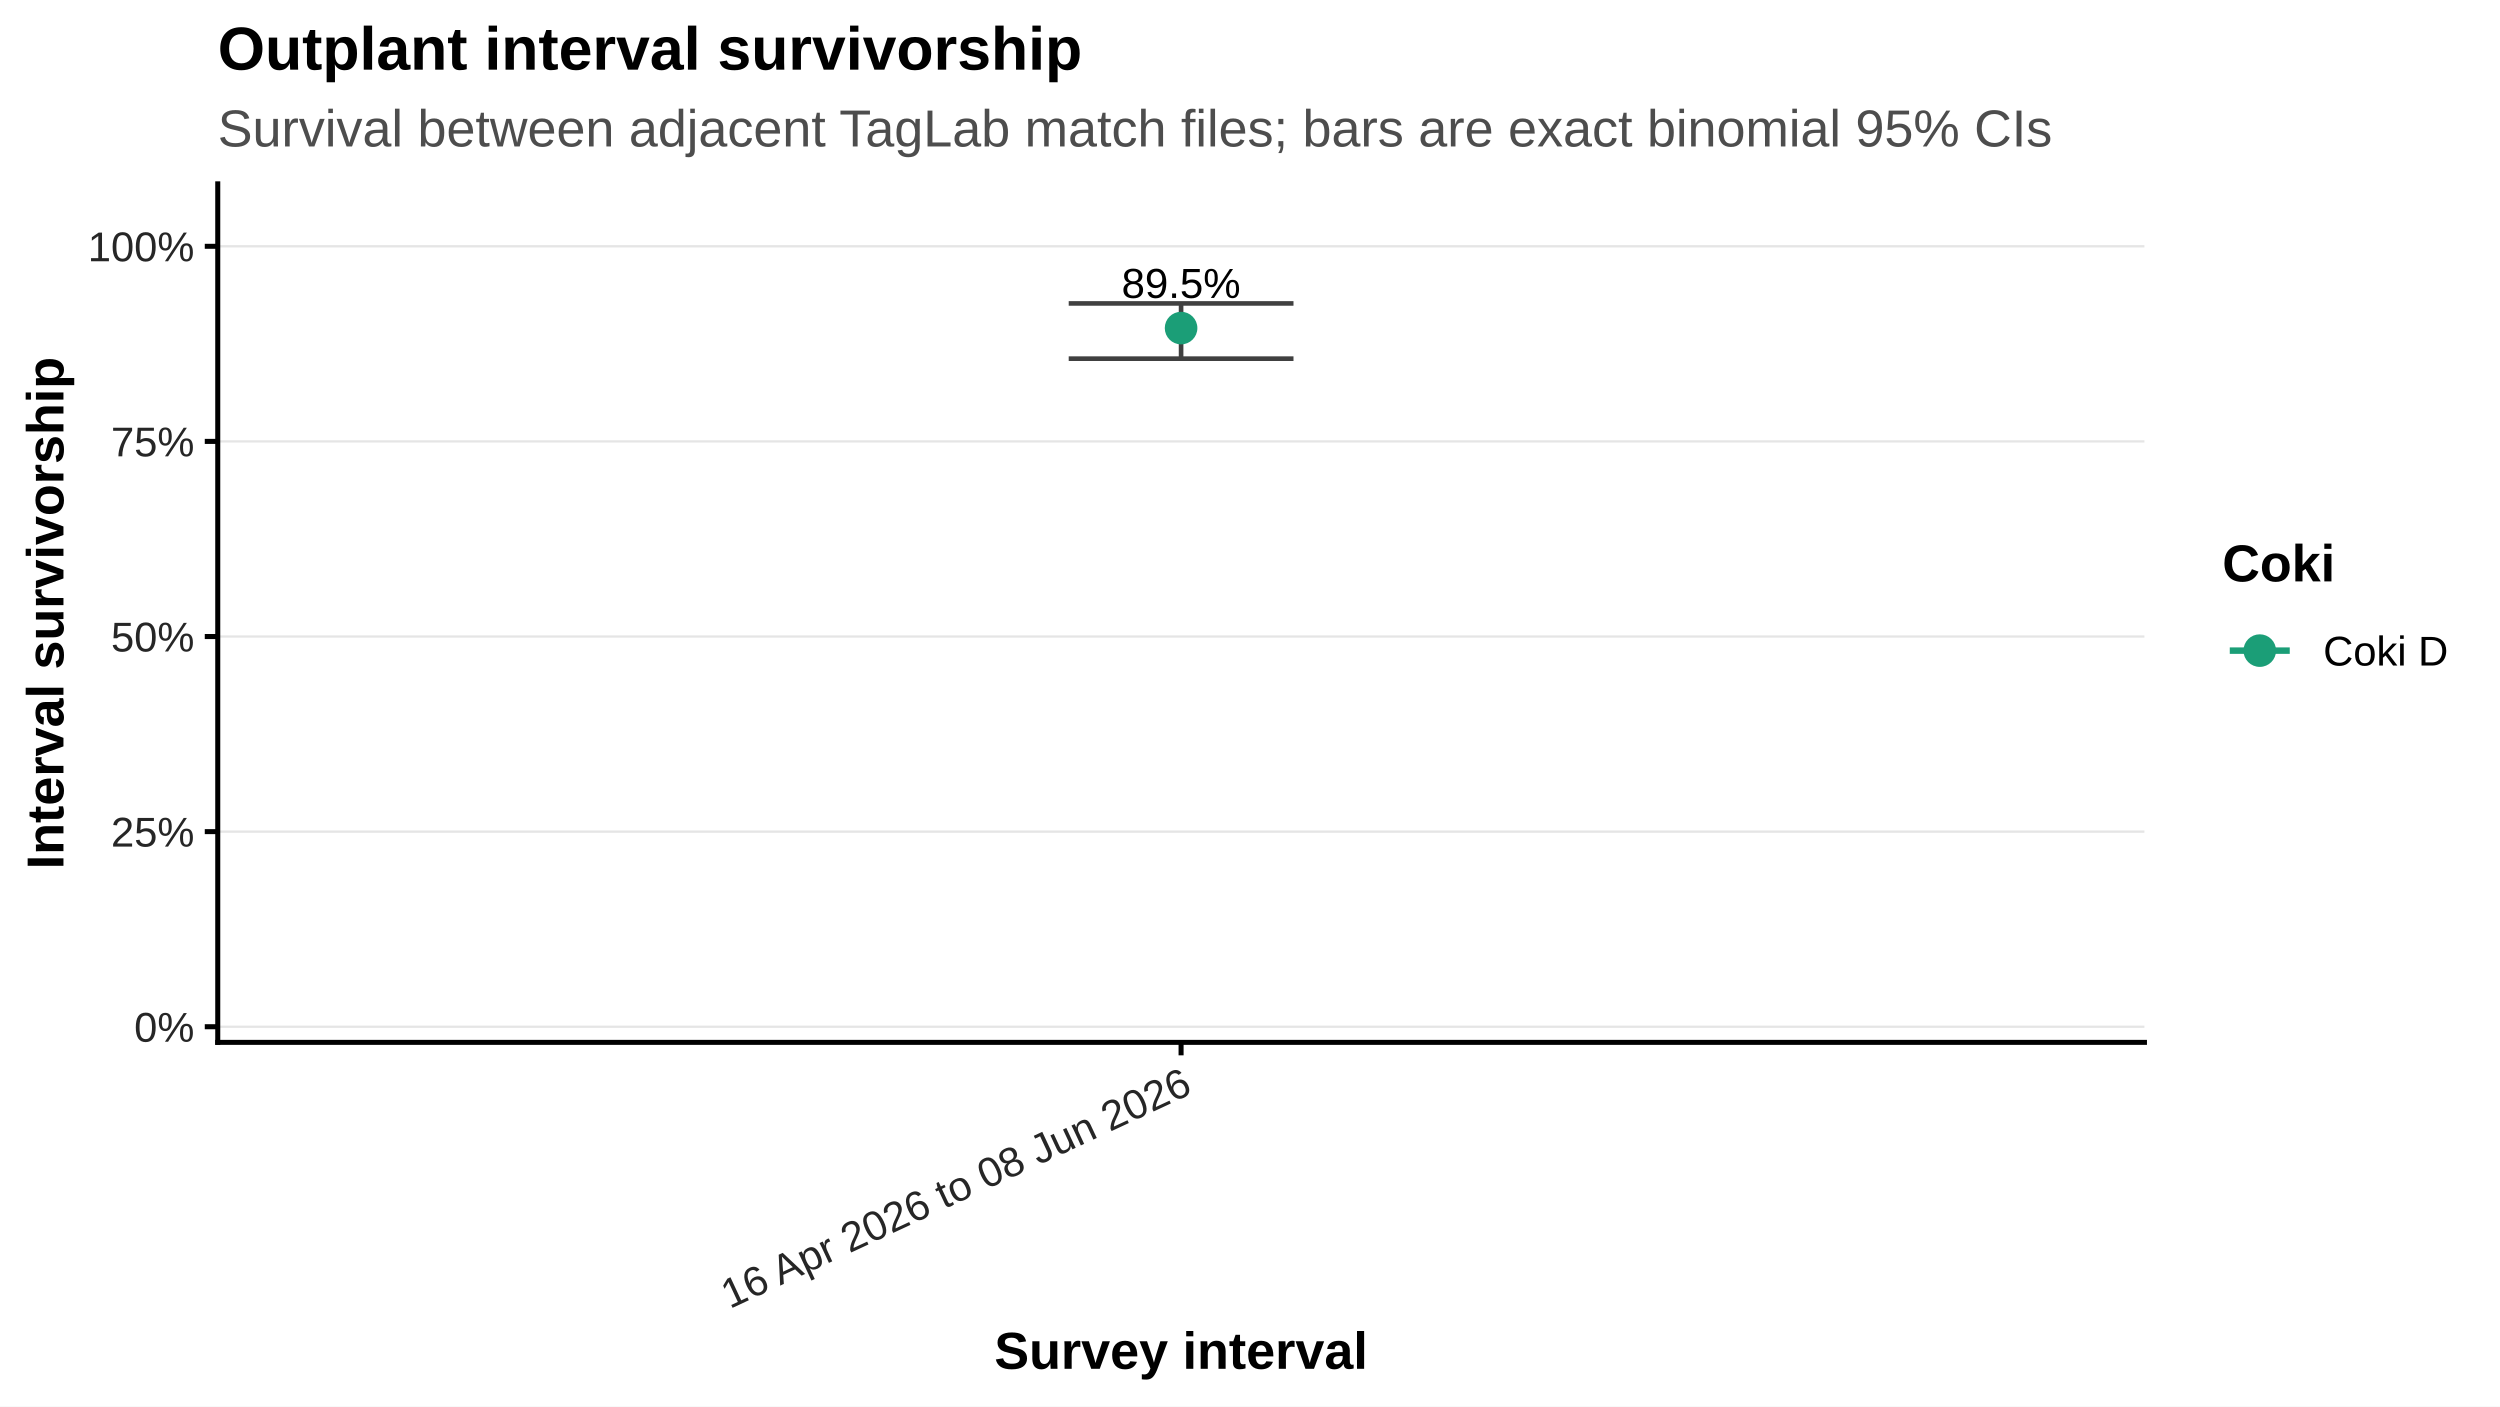
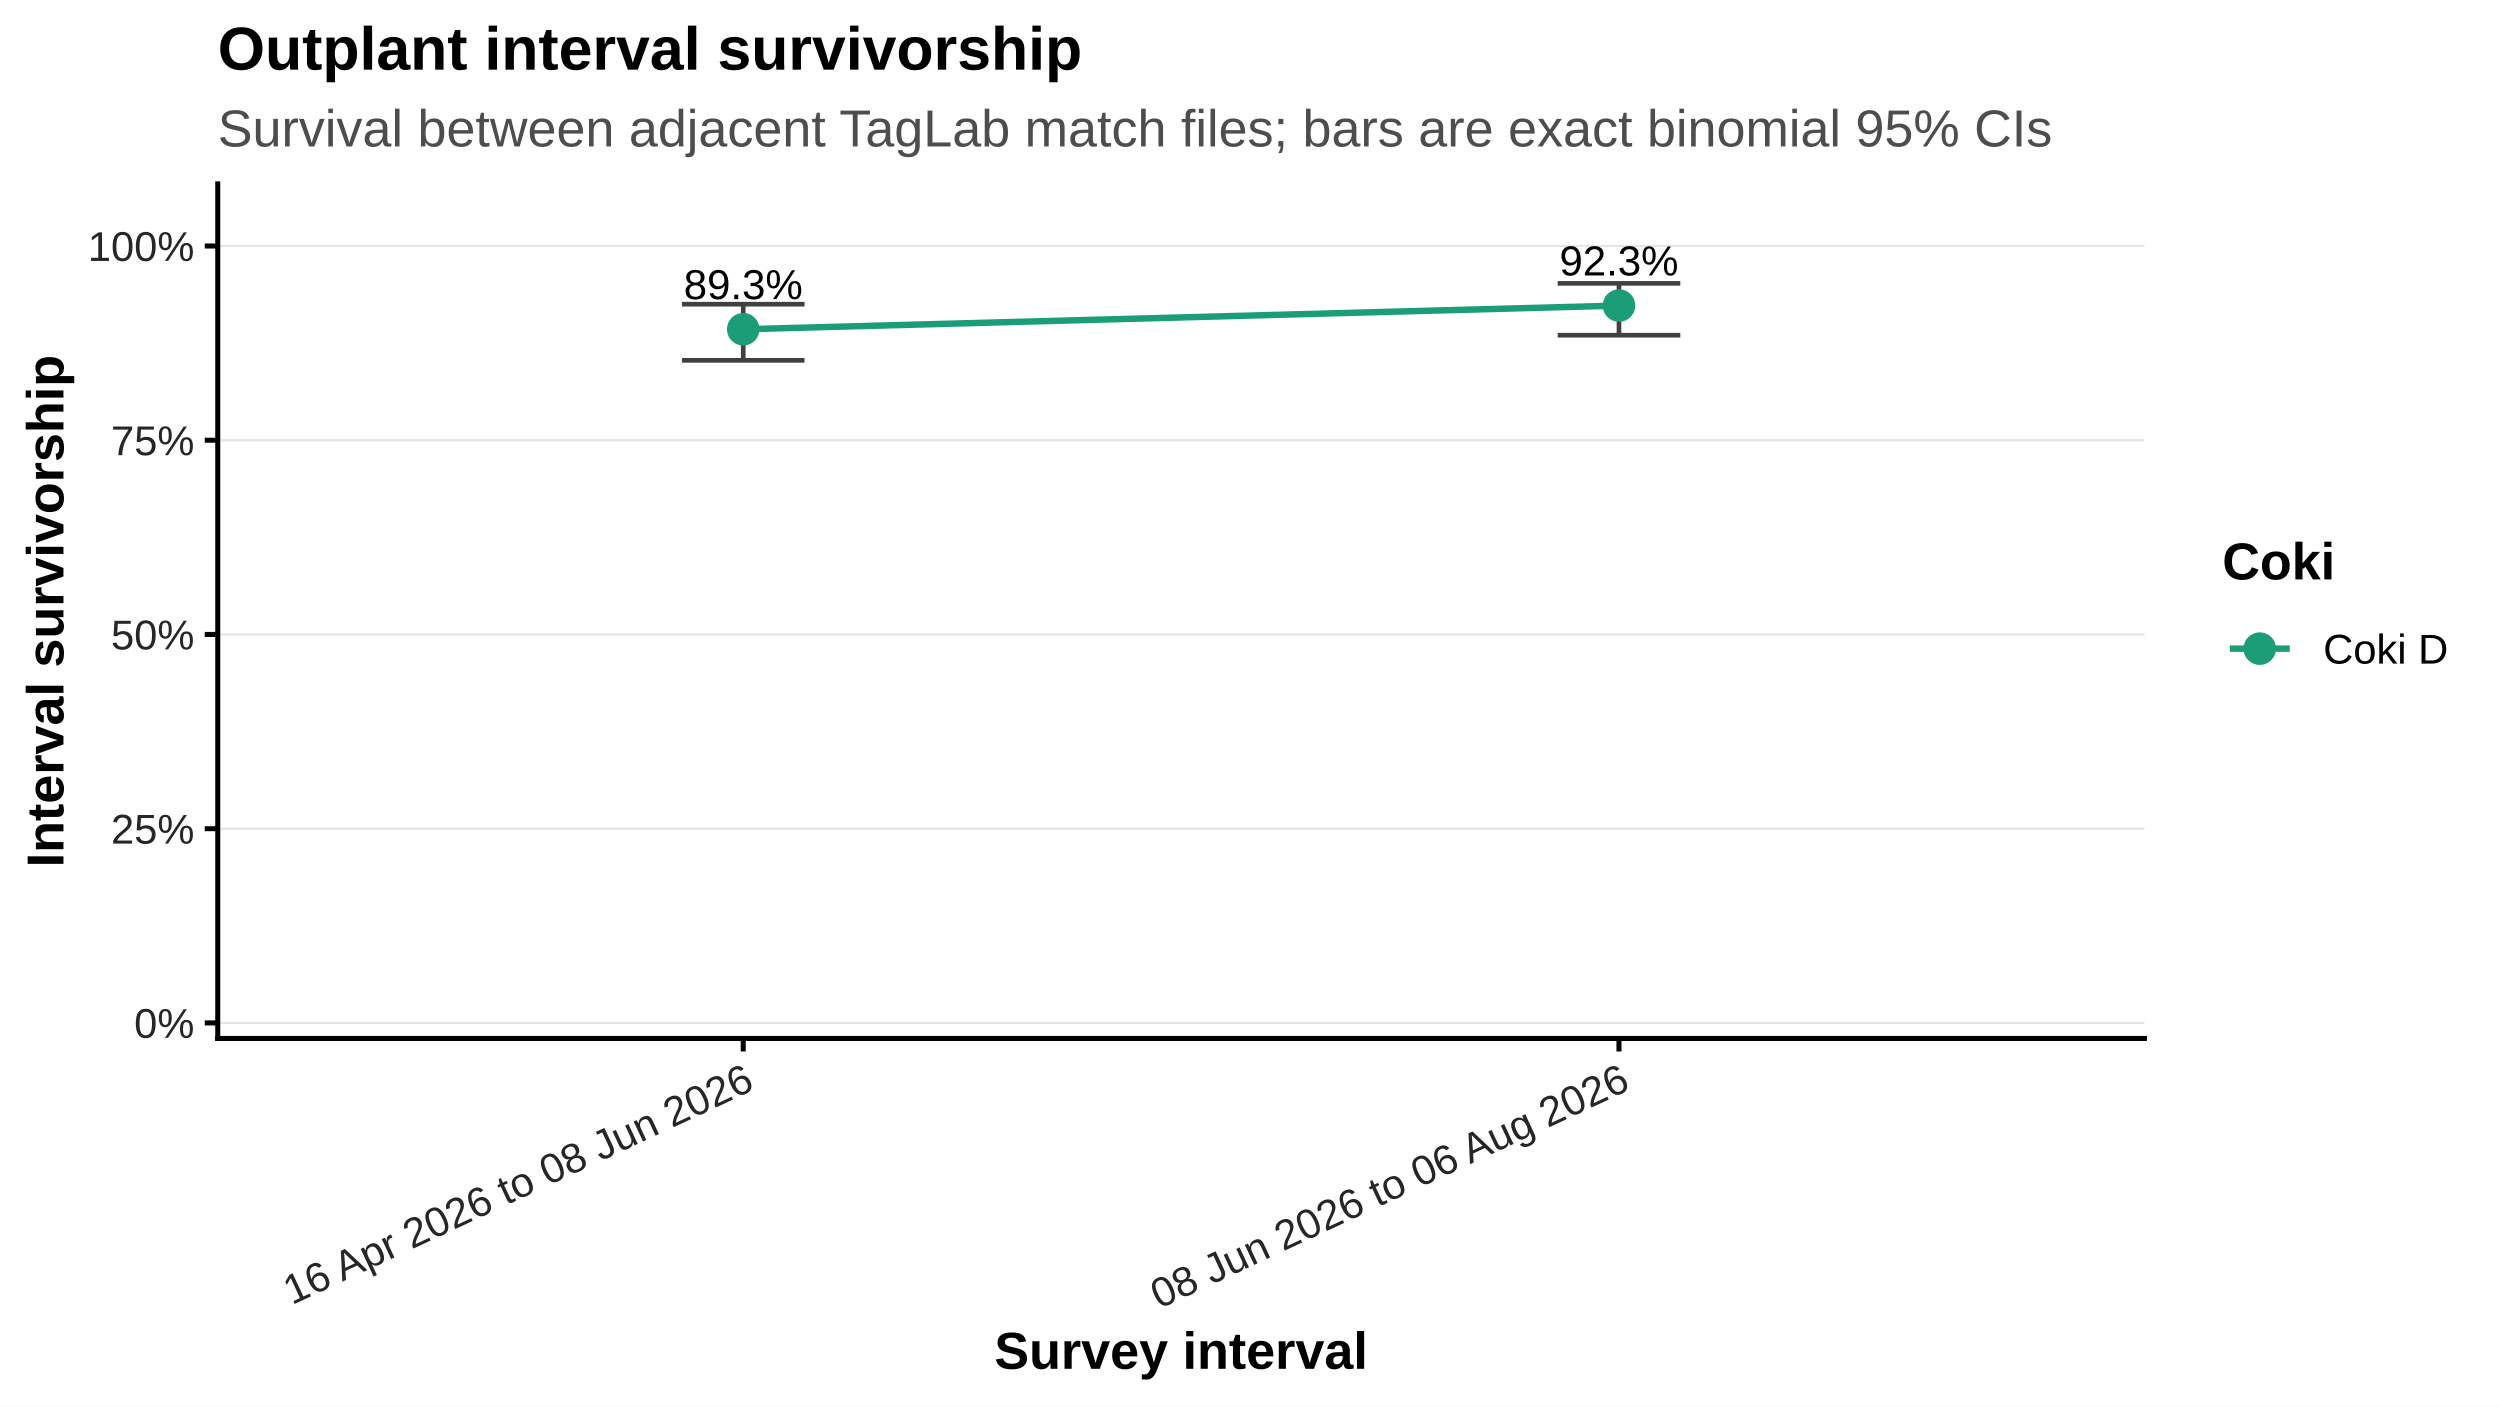
<svg xmlns="http://www.w3.org/2000/svg" class="svglite" width="576.00pt" height="324.00pt" viewBox="0 0 576.00 324.00">
  <defs>
    <style type="text/css">
    .svglite line, .svglite polyline, .svglite polygon, .svglite path, .svglite rect, .svglite circle {
      fill: none;
      stroke: #000000;
      stroke-linecap: round;
      stroke-linejoin: round;
      stroke-miterlimit: 10.00;
    }
    .svglite text {
      white-space: pre;
    }
  </style>
  </defs>
  <rect width="100%" height="100%" style="stroke: none; fill: #FFFFFF;" />
  <defs>
    <clipPath id="cpMC4wMHw1NzYuMDB8MC4wMHwzMjQuMDA=">
      <rect x="0.00" y="0.00" width="576.00" height="324.00" />
    </clipPath>
  </defs>
  <g clip-path="url(#cpMC4wMHw1NzYuMDB8MC4wMHwzMjQuMDA=)">
    <rect x="-0" y="0.00" width="576.00" height="324.00" style="stroke-width: 1.16; stroke: #FFFFFF; fill: #FFFFFF;" />
  </g>
  <defs>
-     <clipPath id="cpNTAuMTd8NDk0LjA4fDQyLjM2fDI0MC4xNg==">
-       <rect x="50.17" y="42.36" width="443.90" height="197.80" />
+     <clipPath id="cpNTAuMTd8NDk0LjA4fDQyLjM2fDIzOS4yNg==">
+       <rect x="50.17" y="42.36" width="443.90" height="196.90" />
    </clipPath>
  </defs>
-   <g clip-path="url(#cpNTAuMTd8NDk0LjA4fDQyLjM2fDI0MC4xNg==)">
-     <rect x="50.17" y="42.36" width="443.90" height="197.80" style="stroke-width: 1.16; stroke: none; fill: #FFFFFF;" />
-     <polyline points="50.17,236.56 494.08,236.56 " style="stroke-width: 0.53; stroke: #E5E5E5; stroke-linecap: butt;" />
-     <polyline points="50.17,191.61 494.08,191.61 " style="stroke-width: 0.53; stroke: #E5E5E5; stroke-linecap: butt;" />
-     <polyline points="50.17,146.66 494.08,146.66 " style="stroke-width: 0.53; stroke: #E5E5E5; stroke-linecap: butt;" />
-     <polyline points="50.17,101.70 494.08,101.70 " style="stroke-width: 0.53; stroke: #E5E5E5; stroke-linecap: butt;" />
-     <polyline points="50.17,56.75 494.08,56.75 " style="stroke-width: 0.53; stroke: #E5E5E5; stroke-linecap: butt;" />
-     <polyline points="246.23,69.91 298.02,69.91 " style="stroke-width: 1.07; stroke: #404040; stroke-linecap: butt;" />
-     <polyline points="272.12,69.91 272.12,82.64 " style="stroke-width: 1.07; stroke: #404040; stroke-linecap: butt;" />
-     <polyline points="246.23,82.64 298.02,82.64 " style="stroke-width: 1.07; stroke: #404040; stroke-linecap: butt;" />
-     <circle cx="272.12" cy="75.59" r="3.37" style="stroke-width: 0.77; stroke: #1B9E77; fill: #1B9E77;" />
-     <text x="272.12" y="68.64" text-anchor="middle" style="font-size: 9.67px; font-family: &quot;Arial&quot;;" textLength="27.42px" lengthAdjust="spacingAndGlyphs">89.5%</text>
+   <g clip-path="url(#cpNTAuMTd8NDk0LjA4fDQyLjM2fDIzOS4yNg==)">
+     <rect x="50.17" y="42.36" width="443.90" height="196.90" style="stroke-width: 1.16; stroke: none; fill: #FFFFFF;" />
+     <polyline points="50.17,235.68 494.08,235.68 " style="stroke-width: 0.53; stroke: #E5E5E5; stroke-linecap: butt;" />
+     <polyline points="50.17,190.93 494.08,190.93 " style="stroke-width: 0.53; stroke: #E5E5E5; stroke-linecap: butt;" />
+     <polyline points="50.17,146.18 494.08,146.18 " style="stroke-width: 0.53; stroke: #E5E5E5; stroke-linecap: butt;" />
+     <polyline points="50.17,101.43 494.08,101.43 " style="stroke-width: 0.53; stroke: #E5E5E5; stroke-linecap: butt;" />
+     <polyline points="50.17,56.68 494.08,56.68 " style="stroke-width: 0.53; stroke: #E5E5E5; stroke-linecap: butt;" />
+     <polyline points="157.11,70.09 185.36,70.09 " style="stroke-width: 1.07; stroke: #404040; stroke-linecap: butt;" />
+     <polyline points="171.24,70.09 171.24,83.02 " style="stroke-width: 1.07; stroke: #404040; stroke-linecap: butt;" />
+     <polyline points="157.11,83.02 185.36,83.02 " style="stroke-width: 1.07; stroke: #404040; stroke-linecap: butt;" />
+     <polyline points="358.89,65.29 387.14,65.29 " style="stroke-width: 1.07; stroke: #404040; stroke-linecap: butt;" />
+     <polyline points="373.01,65.29 373.01,77.23 " style="stroke-width: 1.07; stroke: #404040; stroke-linecap: butt;" />
+     <polyline points="358.89,77.23 387.14,77.23 " style="stroke-width: 1.07; stroke: #404040; stroke-linecap: butt;" />
+     <polyline points="171.24,75.86 373.01,70.40 " style="stroke-width: 1.49; stroke: #1B9E77; stroke-linecap: butt;" />
+     <circle cx="171.24" cy="75.86" r="3.37" style="stroke-width: 0.77; stroke: #1B9E77; fill: #1B9E77;" />
+     <circle cx="373.01" cy="70.40" r="3.37" style="stroke-width: 0.77; stroke: #1B9E77; fill: #1B9E77;" />
+     <text x="171.24" y="68.92" text-anchor="middle" style="font-size: 9.67px; font-family: &quot;Arial&quot;;" textLength="27.42px" lengthAdjust="spacingAndGlyphs">89.3%</text>
+     <text x="373.01" y="63.46" text-anchor="middle" style="font-size: 9.67px; font-family: &quot;Arial&quot;;" textLength="27.42px" lengthAdjust="spacingAndGlyphs">92.3%</text>
  </g>
  <g clip-path="url(#cpMC4wMHw1NzYuMDB8MC4wMHwzMjQuMDA=)">
-     <polyline points="50.17,240.16 50.17,42.36 " style="stroke-width: 1.16; stroke-linecap: square;" />
-     <text x="44.79" y="240.01" text-anchor="end" style="font-size: 9.60px;fill: #262626; font-family: &quot;Arial&quot;;" textLength="13.87px" lengthAdjust="spacingAndGlyphs">0%</text>
-     <text x="44.79" y="195.05" text-anchor="end" style="font-size: 9.60px;fill: #262626; font-family: &quot;Arial&quot;;" textLength="19.20px" lengthAdjust="spacingAndGlyphs">25%</text>
-     <text x="44.79" y="150.10" text-anchor="end" style="font-size: 9.60px;fill: #262626; font-family: &quot;Arial&quot;;" textLength="19.20px" lengthAdjust="spacingAndGlyphs">50%</text>
-     <text x="44.79" y="105.14" text-anchor="end" style="font-size: 9.60px;fill: #262626; font-family: &quot;Arial&quot;;" textLength="19.20px" lengthAdjust="spacingAndGlyphs">75%</text>
-     <text x="44.79" y="60.19" text-anchor="end" style="font-size: 9.60px;fill: #262626; font-family: &quot;Arial&quot;;" textLength="24.54px" lengthAdjust="spacingAndGlyphs">100%</text>
-     <polyline points="47.18,236.56 50.17,236.56 " style="stroke-width: 1.16; stroke-linecap: butt;" />
-     <polyline points="47.18,191.61 50.17,191.61 " style="stroke-width: 1.16; stroke-linecap: butt;" />
-     <polyline points="47.18,146.66 50.17,146.66 " style="stroke-width: 1.16; stroke-linecap: butt;" />
-     <polyline points="47.18,101.70 50.17,101.70 " style="stroke-width: 1.16; stroke-linecap: butt;" />
-     <polyline points="47.18,56.75 50.17,56.75 " style="stroke-width: 1.16; stroke-linecap: butt;" />
-     <polyline points="50.17,240.16 494.08,240.16 " style="stroke-width: 1.16; stroke-linecap: square;" />
-     <polyline points="272.12,243.15 272.12,240.16 " style="stroke-width: 1.16; stroke-linecap: butt;" />
-     <text transform="translate(275.03,251.78) rotate(-25)" text-anchor="end" style="font-size: 9.60px;fill: #262626; font-family: &quot;Arial&quot;;" textLength="118.40px" lengthAdjust="spacingAndGlyphs">16 Apr 2026 to 08 Jun 2026</text>
+     <polyline points="50.17,239.26 50.17,42.36 " style="stroke-width: 1.16; stroke-linecap: square;" />
+     <text x="44.79" y="239.12" text-anchor="end" style="font-size: 9.60px;fill: #262626; font-family: &quot;Arial&quot;;" textLength="13.87px" lengthAdjust="spacingAndGlyphs">0%</text>
+     <text x="44.79" y="194.37" text-anchor="end" style="font-size: 9.60px;fill: #262626; font-family: &quot;Arial&quot;;" textLength="19.20px" lengthAdjust="spacingAndGlyphs">25%</text>
+     <text x="44.79" y="149.62" text-anchor="end" style="font-size: 9.60px;fill: #262626; font-family: &quot;Arial&quot;;" textLength="19.20px" lengthAdjust="spacingAndGlyphs">50%</text>
+     <text x="44.79" y="104.87" text-anchor="end" style="font-size: 9.60px;fill: #262626; font-family: &quot;Arial&quot;;" textLength="19.20px" lengthAdjust="spacingAndGlyphs">75%</text>
+     <text x="44.79" y="60.12" text-anchor="end" style="font-size: 9.60px;fill: #262626; font-family: &quot;Arial&quot;;" textLength="24.54px" lengthAdjust="spacingAndGlyphs">100%</text>
+     <polyline points="47.18,235.68 50.17,235.68 " style="stroke-width: 1.16; stroke-linecap: butt;" />
+     <polyline points="47.18,190.93 50.17,190.93 " style="stroke-width: 1.16; stroke-linecap: butt;" />
+     <polyline points="47.18,146.18 50.17,146.18 " style="stroke-width: 1.16; stroke-linecap: butt;" />
+     <polyline points="47.18,101.43 50.17,101.43 " style="stroke-width: 1.16; stroke-linecap: butt;" />
+     <polyline points="47.18,56.68 50.17,56.68 " style="stroke-width: 1.16; stroke-linecap: butt;" />
+     <polyline points="50.17,239.26 494.08,239.26 " style="stroke-width: 1.16; stroke-linecap: square;" />
+     <polyline points="171.24,242.25 171.24,239.26 " style="stroke-width: 1.16; stroke-linecap: butt;" />
+     <polyline points="373.01,242.25 373.01,239.26 " style="stroke-width: 1.16; stroke-linecap: butt;" />
+     <text transform="translate(174.15,250.88) rotate(-25)" text-anchor="end" style="font-size: 9.60px;fill: #262626; font-family: &quot;Arial&quot;;" textLength="118.40px" lengthAdjust="spacingAndGlyphs">16 Apr 2026 to 08 Jun 2026</text>
+     <text transform="translate(375.92,250.88) rotate(-25)" text-anchor="end" style="font-size: 9.60px;fill: #262626; font-family: &quot;Arial&quot;;" textLength="120.54px" lengthAdjust="spacingAndGlyphs">08 Jun 2026 to 06 Aug 2026</text>
    <text x="272.12" y="315.37" text-anchor="middle" style="font-size: 12.00px; font-weight: bold; font-family: &quot;Arial&quot;;" textLength="86.05px" lengthAdjust="spacingAndGlyphs">Survey interval</text>
-     <text transform="translate(14.62,141.26) rotate(-90)" text-anchor="middle" style="font-size: 12.00px; font-weight: bold; font-family: &quot;Arial&quot;;" textLength="118.05px" lengthAdjust="spacingAndGlyphs">Interval survivorship</text>
-     <rect x="506.03" y="118.01" width="63.99" height="46.50" style="stroke-width: 1.16; stroke: none; fill: #FFFFFF;" />
-     <text x="512.01" y="133.95" style="font-size: 12.00px; font-weight: bold; font-family: &quot;Arial&quot;;" textLength="26.01px" lengthAdjust="spacingAndGlyphs">Coki</text>
-     <rect x="512.01" y="141.26" width="17.28" height="17.28" style="stroke-width: 1.16; stroke: none; fill: #FFFFFF;" />
-     <line x1="513.74" y1="149.90" x2="527.56" y2="149.90" style="stroke-width: 1.49; stroke: #1B9E77; stroke-linecap: butt;" />
-     <circle cx="520.65" cy="149.90" r="3.37" style="stroke-width: 0.77; stroke: #1B9E77; fill: #1B9E77;" />
-     <text x="535.27" y="153.34" style="font-size: 9.60px; font-family: &quot;Arial&quot;;" textLength="28.78px" lengthAdjust="spacingAndGlyphs">Coki D</text>
+     <text transform="translate(14.62,140.81) rotate(-90)" text-anchor="middle" style="font-size: 12.00px; font-weight: bold; font-family: &quot;Arial&quot;;" textLength="118.05px" lengthAdjust="spacingAndGlyphs">Interval survivorship</text>
+     <rect x="506.03" y="117.56" width="63.99" height="46.50" style="stroke-width: 1.16; stroke: none; fill: #FFFFFF;" />
+     <text x="512.01" y="133.50" style="font-size: 12.00px; font-weight: bold; font-family: &quot;Arial&quot;;" textLength="26.01px" lengthAdjust="spacingAndGlyphs">Coki</text>
+     <rect x="512.01" y="140.80" width="17.28" height="17.28" style="stroke-width: 1.16; stroke: none; fill: #FFFFFF;" />
+     <line x1="513.74" y1="149.44" x2="527.56" y2="149.44" style="stroke-width: 1.49; stroke: #1B9E77; stroke-linecap: butt;" />
+     <circle cx="520.65" cy="149.44" r="3.37" style="stroke-width: 0.77; stroke: #1B9E77; fill: #1B9E77;" />
+     <text x="535.27" y="152.89" style="font-size: 9.60px; font-family: &quot;Arial&quot;;" textLength="28.78px" lengthAdjust="spacingAndGlyphs">Coki D</text>
    <text x="50.17" y="33.74" style="font-size: 12.00px;fill: #4D4D4D; font-family: &quot;Arial&quot;;" textLength="424.20px" lengthAdjust="spacingAndGlyphs">Survival between adjacent TagLab match files; bars are exact binomial 95% CIs</text>
    <text x="50.17" y="16.05" style="font-size: 14.00px; font-weight: bold; font-family: &quot;Arial&quot;;" textLength="199.07px" lengthAdjust="spacingAndGlyphs">Outplant interval survivorship</text>
  </g>
</svg>
